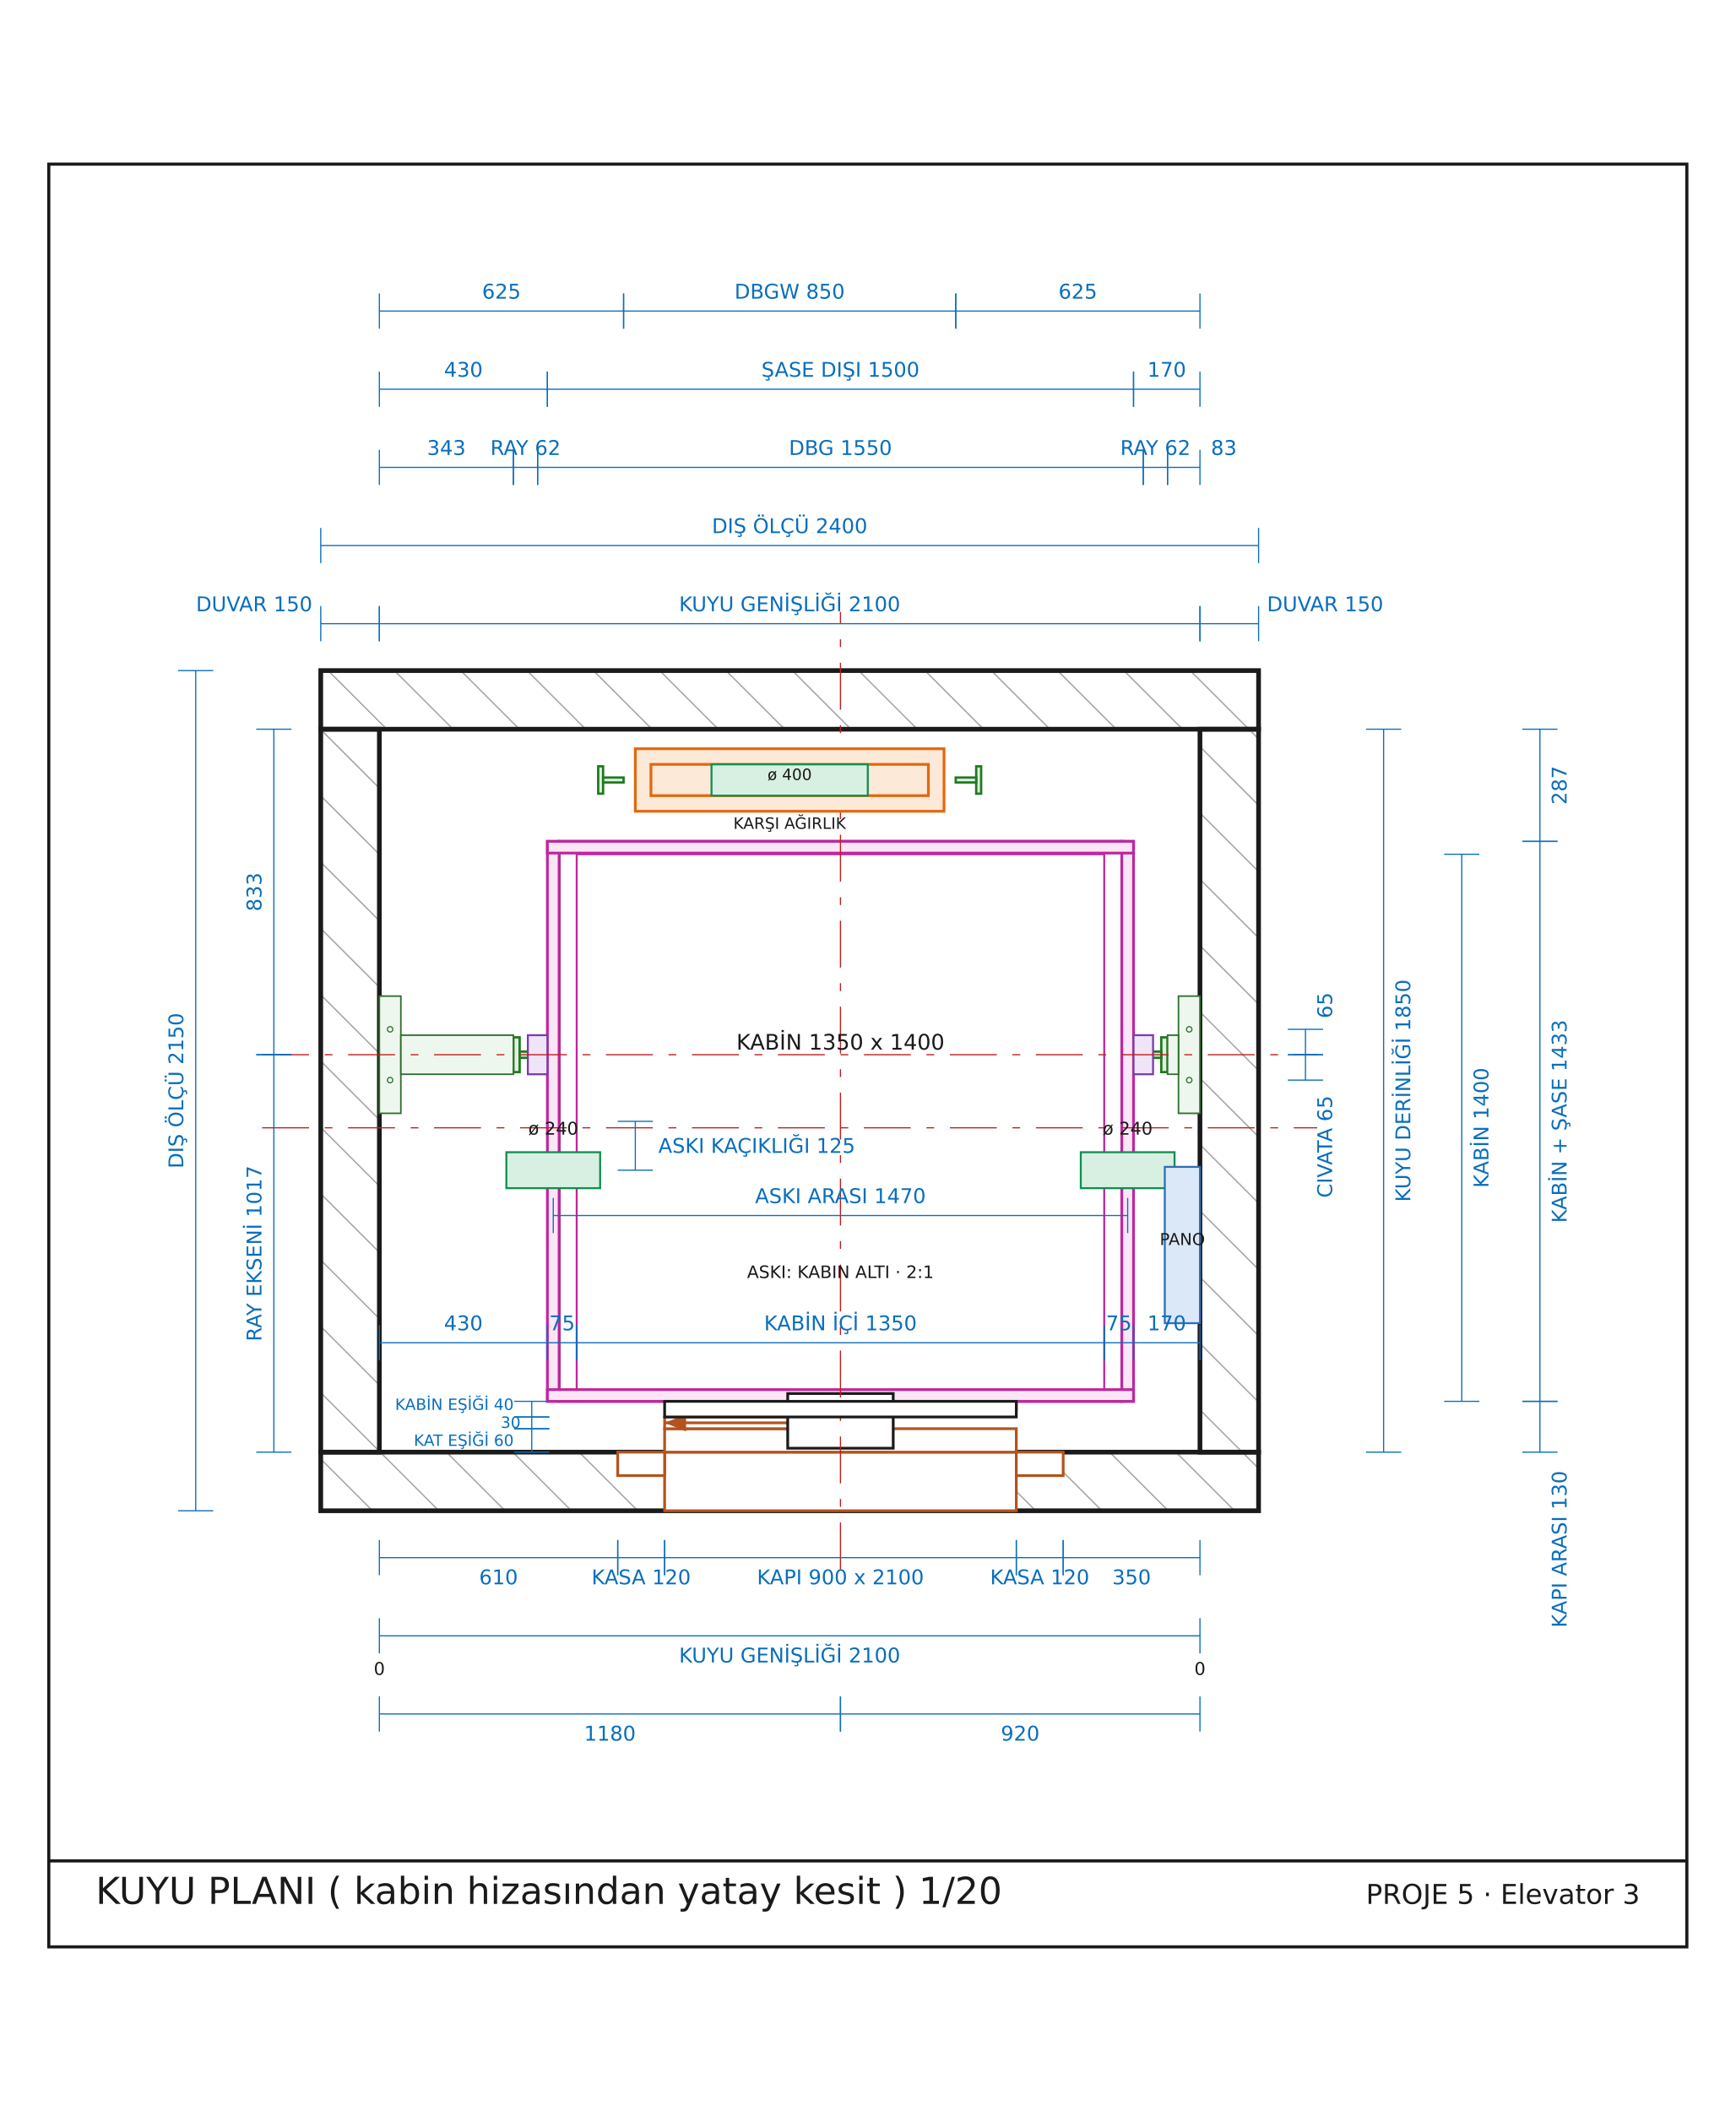
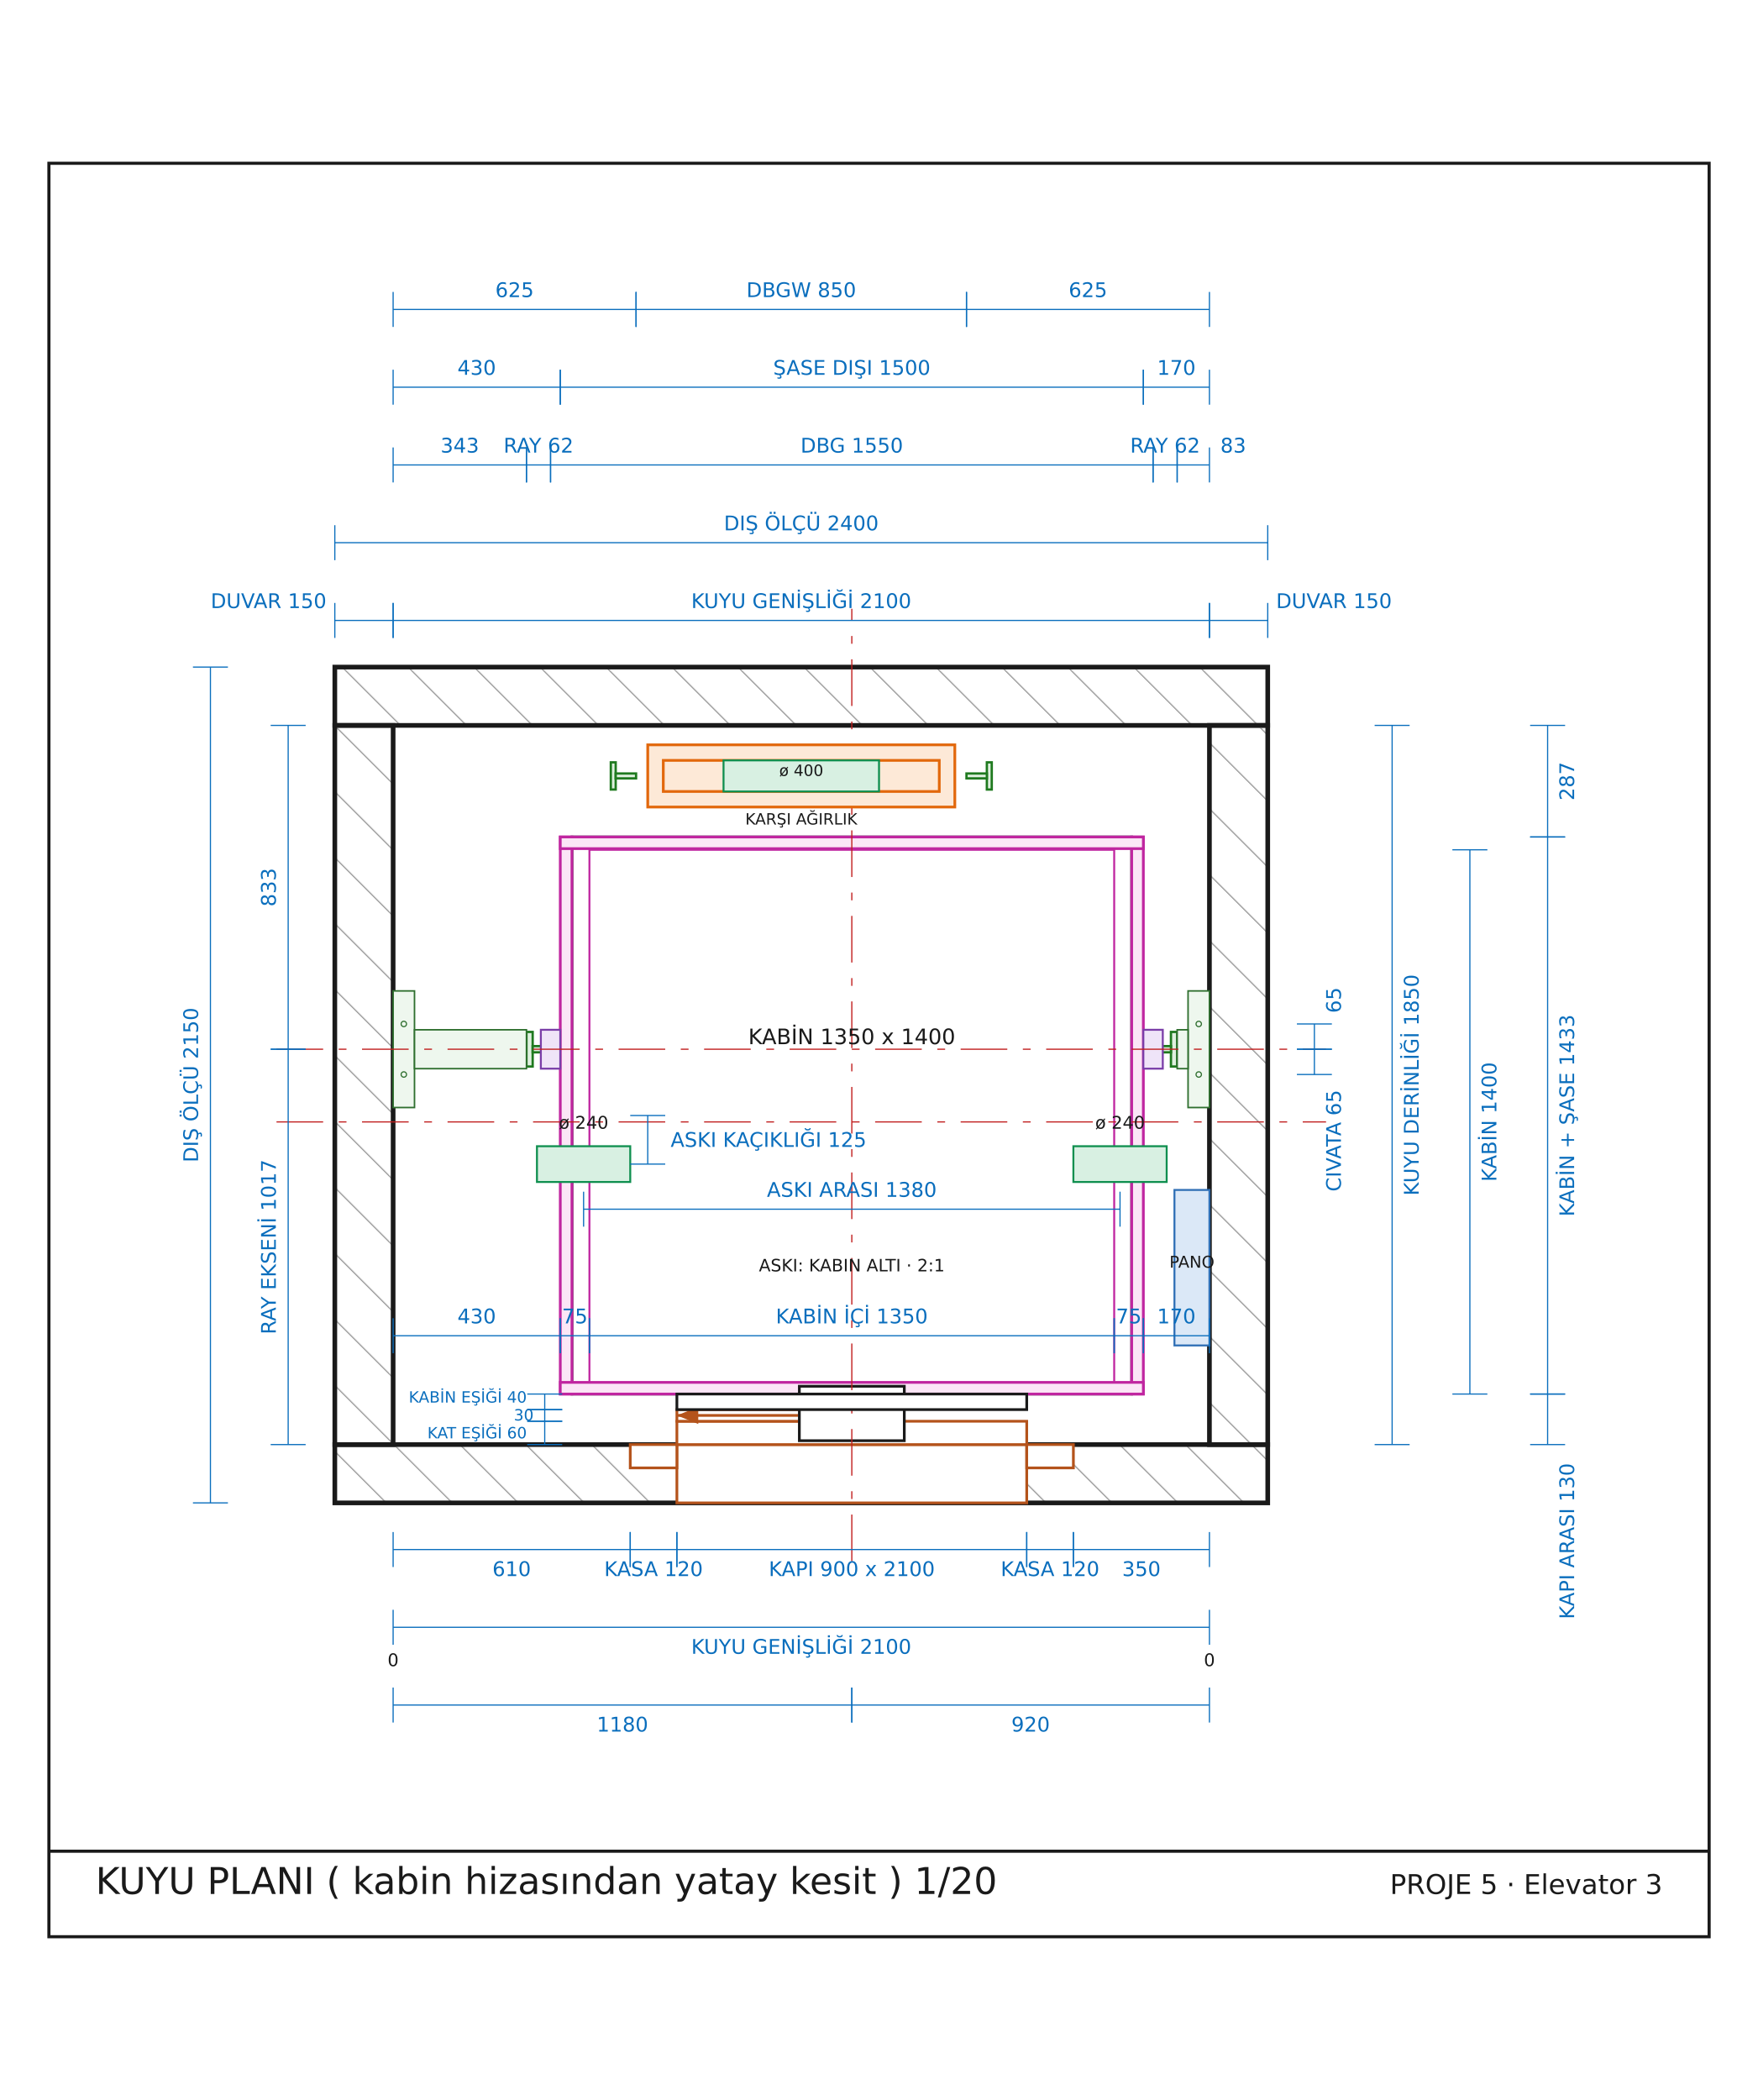
- <svg xmlns="http://www.w3.org/2000/svg" viewBox="-966 -3716 4432 5402" width="222mm" height="270mm">
+ <svg xmlns="http://www.w3.org/2000/svg" viewBox="-1006 -3716 4511 5402" width="226mm" height="270mm">
  <defs>
    <pattern id="tarama" width="120" height="120" patternUnits="userSpaceOnUse" patternTransform="rotate(45)">
      <line x1="0" y1="0" x2="0" y2="120" stroke="#9a9a9a" stroke-width="6" />
    </pattern>
    <pattern id="tugla" width="240" height="120" patternUnits="userSpaceOnUse">
      <rect width="240" height="120" fill="#fdf3ee" />
      <path d="M0 0 H240 M0 60 H240 M120 0 V60 M0 60 V120 M240 60 V120" stroke="#c08a6a" stroke-width="5" fill="none" />
    </pattern>
  </defs>
  <rect x="-100000" y="-100000" width="200000" height="200000" fill="#ffffff" />
  <g transform="scale(1,-1)">
    <rect x="-150.0" y="-150.0" width="2400.0" height="150.0" fill="url(#tarama)" stroke="none" />
    <rect x="-150.0" y="-150.0" width="2400.0" height="150.0" fill="none" stroke="#1a1a1a" stroke-width="12" />
    <rect x="-150.0" y="1850.0" width="2400.0" height="150.0" fill="url(#tarama)" stroke="none" />
    <rect x="-150.0" y="1850.0" width="2400.0" height="150.0" fill="none" stroke="#1a1a1a" stroke-width="12" />
    <rect x="-150.0" y="0.0" width="150.0" height="1850.0" fill="url(#tarama)" stroke="none" />
    <rect x="-150.0" y="0.0" width="150.0" height="1850.0" fill="none" stroke="#1a1a1a" stroke-width="12" />
    <rect x="2100.0" y="0.0" width="150.0" height="1850.0" fill="url(#tarama)" stroke="none" />
    <rect x="2100.0" y="0.0" width="150.0" height="1850.0" fill="none" stroke="#1a1a1a" stroke-width="12" />
    <rect x="0.0" y="0.0" width="2100.0" height="1850.0" fill="none" stroke="#1a1a1a" stroke-width="6" />
    <rect x="730.0" y="-150.0" width="900.0" height="150.0" fill="#ffffff" stroke="#b4531b" stroke-width="7" />
    <rect x="610.0" y="-60.0" width="120.0" height="60.0" fill="#ffffff" stroke="#b4531b" stroke-width="7" />
    <rect x="1630.0" y="-60.0" width="120.0" height="60.0" fill="#ffffff" stroke="#b4531b" stroke-width="7" />
    <rect x="730.0" y="0.0" width="900.0" height="60.0" fill="#ffffff" stroke="#b4531b" stroke-width="7" />
    <rect x="730.0" y="60.0" width="450.0" height="30.0" fill="#ffffff" stroke="#b4531b" stroke-width="7" />
    <rect x="1180.0" y="110.0" width="450.0" height="30.0" fill="#ffffff" stroke="#b4531b" stroke-width="7" />
    <line x1="1045.0" y1="75.0" x2="730.0" y2="75.0" stroke="#b4531b" stroke-width="7" />
    <polygon points="730.0,75.0 785.0,53.0 785.0,97.0" fill="#b4531b" />
    <rect x="460.0" y="130.0" width="1440.0" height="1433.0" fill="#ffffff" stroke="#1a1a1a" stroke-width="7" />
    <rect x="505.0" y="130.0" width="1350.0" height="1400.0" fill="none" stroke="#c026a0" stroke-width="5" />
    <rect x="430.0" y="130.0" width="30.0" height="1433.0" fill="#fbe6f6" stroke="#c026a0" stroke-width="7" />
    <rect x="1900.0" y="130.0" width="30.0" height="1433.0" fill="#fbe6f6" stroke="#c026a0" stroke-width="7" />
    <rect x="430.0" y="130.0" width="1500.0" height="30.0" fill="#fbe6f6" stroke="#c026a0" stroke-width="7" />
    <rect x="430.0" y="1533.0" width="1500.0" height="30.0" fill="#fbe6f6" stroke="#c026a0" stroke-width="7" />
    <rect x="1045.0" y="10.0" width="270.0" height="140.0" fill="#ffffff" stroke="#1a1a1a" stroke-width="7" />
    <line x1="1180.0" y1="-300.0" x2="1180.0" y2="2150.0" stroke="#c01c1c" stroke-width="3" stroke-dasharray="120 40 20 40" />
    <line x1="-300.0" y1="830.0" x2="2400.0" y2="830.0" stroke="#c01c1c" stroke-width="3" stroke-dasharray="120 40 20 40" />
    <rect x="343.0" y="972.5" width="16.0" height="89.0" fill="#dff0df" stroke="#1f7a1f" stroke-width="6" />
    <rect x="359.0" y="1009.0" width="46.0" height="16.0" fill="#dff0df" stroke="#1f7a1f" stroke-width="6" />
    <rect x="0.0" y="867.0" width="55.0" height="300.0" fill="#eef7ee" stroke="#2f6f2f" stroke-width="4" />
    <circle cx="27.5" cy="952.0" r="7.0" fill="none" stroke="#2f6f2f" stroke-width="3" />
    <circle cx="27.5" cy="1082.0" r="7.0" fill="none" stroke="#2f6f2f" stroke-width="3" />
    <rect x="55.0" y="967.0" width="288.0" height="100.0" fill="#eef7ee" stroke="#2f6f2f" stroke-width="4" />
    <rect x="380.0" y="967.0" width="50.0" height="100.0" fill="#efe4f8" stroke="#7a3ea8" stroke-width="5" />
    <rect x="2001.0" y="972.5" width="16.0" height="89.0" fill="#dff0df" stroke="#1f7a1f" stroke-width="6" />
    <rect x="1955.0" y="1009.0" width="46.0" height="16.0" fill="#dff0df" stroke="#1f7a1f" stroke-width="6" />
    <rect x="2045.0" y="867.0" width="55.0" height="300.0" fill="#eef7ee" stroke="#2f6f2f" stroke-width="4" />
    <circle cx="2072.5" cy="952.0" r="7.0" fill="none" stroke="#2f6f2f" stroke-width="3" />
    <circle cx="2072.5" cy="1082.0" r="7.0" fill="none" stroke="#2f6f2f" stroke-width="3" />
    <rect x="2017.0" y="967.0" width="28.0" height="100.0" fill="#eef7ee" stroke="#2f6f2f" stroke-width="4" />
    <rect x="1930.0" y="967.0" width="50.0" height="100.0" fill="#efe4f8" stroke="#7a3ea8" stroke-width="5" />
    <line x1="-300.0" y1="1017.0" x2="2400.0" y2="1017.0" stroke="#c01c1c" stroke-width="3" stroke-dasharray="120 40 20 40" />
-     <rect x="325.0" y="675.5" width="240.0" height="92.0" fill="#d8f0e2" stroke="#0f8f4f" stroke-width="5" />
-     <g transform="translate(445.0,812.5) scale(1,-1) rotate(-0.0)">
+     <rect x="370.0" y="675.5" width="240.0" height="92.0" fill="#d8f0e2" stroke="#0f8f4f" stroke-width="5" />
+     <g transform="translate(490.0,812.5) scale(1,-1) rotate(-0.0)">
      <text x="0" y="0" font-family="DejaVu Sans, Arial" font-size="45" fill="#1a1a1a" text-anchor="middle">ø 240</text>
    </g>
-     <rect x="1795.0" y="675.5" width="240.0" height="92.0" fill="#d8f0e2" stroke="#0f8f4f" stroke-width="5" />
-     <g transform="translate(1915.0,812.5) scale(1,-1) rotate(-0.0)">
+     <rect x="1750.0" y="675.5" width="240.0" height="92.0" fill="#d8f0e2" stroke="#0f8f4f" stroke-width="5" />
+     <g transform="translate(1870.0,812.5) scale(1,-1) rotate(-0.0)">
      <text x="0" y="0" font-family="DejaVu Sans, Arial" font-size="45" fill="#1a1a1a" text-anchor="middle">ø 240</text>
    </g>
    <g transform="translate(1180.0,445.5) scale(1,-1) rotate(-0.0)">
      <text x="0" y="0" font-family="DejaVu Sans, Arial" font-size="44" fill="#1a1a1a" text-anchor="middle">ASKI:  KABIN ALTI  ·  2:1</text>
    </g>
    <rect x="655.0" y="1640.0" width="790.0" height="160.0" fill="#fde9d7" stroke="#e2680c" stroke-width="7" />
    <rect x="695.0" y="1680.0" width="710.0" height="80.0" fill="#fde9d7" stroke="#e2680c" stroke-width="7" />
    <rect x="1527.4" y="1685.0" width="12.6" height="70.0" fill="#dff0df" stroke="#1f7a1f" stroke-width="6" />
    <rect x="1475.0" y="1713.7" width="52.4" height="12.6" fill="#dff0df" stroke="#1f7a1f" stroke-width="6" />
    <rect x="560.0" y="1685.0" width="12.6" height="70.0" fill="#dff0df" stroke="#1f7a1f" stroke-width="6" />
    <rect x="572.6" y="1713.7" width="52.4" height="12.6" fill="#dff0df" stroke="#1f7a1f" stroke-width="6" />
    <rect x="850.0" y="1680.0" width="400.0" height="80.0" fill="#d8f0e2" stroke="#0f8f4f" stroke-width="5" />
    <g transform="translate(1050.0,1720.0) scale(1,-1) rotate(-0.0)">
      <text x="0" y="0" font-family="DejaVu Sans, Arial" font-size="40" fill="#1a1a1a" text-anchor="middle">ø 400</text>
    </g>
-     <rect x="2010.0" y="330.0" width="90.0" height="400.0" fill="#dbe8f7" stroke="#2f6fb5" stroke-width="5" />
-     <g transform="translate(2055.0,530.0) scale(1,-1) rotate(-0.0)">
+     <rect x="2010.0" y="255.0" width="90.0" height="400.0" fill="#dbe8f7" stroke="#2f6fb5" stroke-width="5" />
+     <g transform="translate(2055.0,455.0) scale(1,-1) rotate(-0.0)">
      <text x="0" y="0" font-family="DejaVu Sans, Arial" font-size="42" fill="#1a1a1a" text-anchor="middle">PANO</text>
    </g>
    <line x1="-150.0" y1="2120.0" x2="0.0" y2="2120.0" stroke="#0a6ebd" stroke-width="3" />
    <line x1="-150.0" y1="2075.0" x2="-150.0" y2="2165.0" stroke="#0a6ebd" stroke-width="3" />
    <line x1="0.0" y1="2075.0" x2="0.0" y2="2165.0" stroke="#0a6ebd" stroke-width="3" />
    <g transform="translate(-320.4,2151.8) scale(1,-1) rotate(-0.0)">
      <text x="0" y="0" font-family="DejaVu Sans, Arial" font-size="52.0" fill="#0a6ebd" text-anchor="middle">DUVAR 150</text>
    </g>
    <line x1="0.0" y1="2120.0" x2="2100.0" y2="2120.0" stroke="#0a6ebd" stroke-width="3" />
    <line x1="0.0" y1="2075.0" x2="0.0" y2="2165.0" stroke="#0a6ebd" stroke-width="3" />
    <line x1="2100.0" y1="2075.0" x2="2100.0" y2="2165.0" stroke="#0a6ebd" stroke-width="3" />
    <g transform="translate(1050.0,2151.8) scale(1,-1) rotate(-0.0)">
      <text x="0" y="0" font-family="DejaVu Sans, Arial" font-size="52.0" fill="#0a6ebd" text-anchor="middle">KUYU GENİŞLİĞİ 2100</text>
    </g>
    <line x1="2100.0" y1="2120.0" x2="2250.0" y2="2120.0" stroke="#0a6ebd" stroke-width="3" />
    <line x1="2100.0" y1="2075.0" x2="2100.0" y2="2165.0" stroke="#0a6ebd" stroke-width="3" />
    <line x1="2250.0" y1="2075.0" x2="2250.0" y2="2165.0" stroke="#0a6ebd" stroke-width="3" />
    <g transform="translate(2420.4,2151.8) scale(1,-1) rotate(-0.0)">
      <text x="0" y="0" font-family="DejaVu Sans, Arial" font-size="52.0" fill="#0a6ebd" text-anchor="middle">DUVAR 150</text>
    </g>
    <line x1="-150.0" y1="2320.0" x2="2250.0" y2="2320.0" stroke="#0a6ebd" stroke-width="3" />
    <line x1="-150.0" y1="2275.0" x2="-150.0" y2="2365.0" stroke="#0a6ebd" stroke-width="3" />
    <line x1="2250.0" y1="2275.0" x2="2250.0" y2="2365.0" stroke="#0a6ebd" stroke-width="3" />
    <g transform="translate(1050.0,2351.8) scale(1,-1) rotate(-0.0)">
      <text x="0" y="0" font-family="DejaVu Sans, Arial" font-size="52.0" fill="#0a6ebd" text-anchor="middle">DIŞ ÖLÇÜ 2400</text>
    </g>
    <line x1="0.0" y1="2520.0" x2="343.0" y2="2520.0" stroke="#0a6ebd" stroke-width="3" />
    <line x1="0.0" y1="2475.0" x2="0.0" y2="2565.0" stroke="#0a6ebd" stroke-width="3" />
    <line x1="343.0" y1="2475.0" x2="343.0" y2="2565.0" stroke="#0a6ebd" stroke-width="3" />
    <g transform="translate(171.5,2551.8) scale(1,-1) rotate(-0.0)">
      <text x="0" y="0" font-family="DejaVu Sans, Arial" font-size="52.0" fill="#0a6ebd" text-anchor="middle">343</text>
    </g>
    <line x1="343.0" y1="2520.0" x2="405.0" y2="2520.0" stroke="#0a6ebd" stroke-width="3" />
    <line x1="343.0" y1="2475.0" x2="343.0" y2="2565.0" stroke="#0a6ebd" stroke-width="3" />
    <line x1="405.0" y1="2475.0" x2="405.0" y2="2565.0" stroke="#0a6ebd" stroke-width="3" />
    <g transform="translate(374.0,2551.8) scale(1,-1) rotate(-0.0)">
      <text x="0" y="0" font-family="DejaVu Sans, Arial" font-size="52.0" fill="#0a6ebd" text-anchor="middle">RAY 62</text>
    </g>
    <line x1="405.0" y1="2520.0" x2="1955.0" y2="2520.0" stroke="#0a6ebd" stroke-width="3" />
    <line x1="405.0" y1="2475.0" x2="405.0" y2="2565.0" stroke="#0a6ebd" stroke-width="3" />
    <line x1="1955.0" y1="2475.0" x2="1955.0" y2="2565.0" stroke="#0a6ebd" stroke-width="3" />
    <g transform="translate(1180.0,2551.8) scale(1,-1) rotate(-0.0)">
      <text x="0" y="0" font-family="DejaVu Sans, Arial" font-size="52.0" fill="#0a6ebd" text-anchor="middle">DBG 1550</text>
    </g>
    <line x1="1955.0" y1="2520.0" x2="2017.0" y2="2520.0" stroke="#0a6ebd" stroke-width="3" />
    <line x1="1955.0" y1="2475.0" x2="1955.0" y2="2565.0" stroke="#0a6ebd" stroke-width="3" />
    <line x1="2017.0" y1="2475.0" x2="2017.0" y2="2565.0" stroke="#0a6ebd" stroke-width="3" />
    <g transform="translate(1986.0,2551.8) scale(1,-1) rotate(-0.0)">
      <text x="0" y="0" font-family="DejaVu Sans, Arial" font-size="52.0" fill="#0a6ebd" text-anchor="middle">RAY 62</text>
    </g>
    <line x1="2017.0" y1="2520.0" x2="2100.0" y2="2520.0" stroke="#0a6ebd" stroke-width="3" />
    <line x1="2017.0" y1="2475.0" x2="2017.0" y2="2565.0" stroke="#0a6ebd" stroke-width="3" />
    <line x1="2100.0" y1="2475.0" x2="2100.0" y2="2565.0" stroke="#0a6ebd" stroke-width="3" />
    <g transform="translate(2161.2,2551.8) scale(1,-1) rotate(-0.0)">
      <text x="0" y="0" font-family="DejaVu Sans, Arial" font-size="52.0" fill="#0a6ebd" text-anchor="middle">83</text>
    </g>
    <line x1="0.0" y1="2720.0" x2="430.0" y2="2720.0" stroke="#0a6ebd" stroke-width="3" />
    <line x1="0.0" y1="2675.0" x2="0.0" y2="2765.0" stroke="#0a6ebd" stroke-width="3" />
    <line x1="430.0" y1="2675.0" x2="430.0" y2="2765.0" stroke="#0a6ebd" stroke-width="3" />
    <g transform="translate(215.0,2751.8) scale(1,-1) rotate(-0.0)">
      <text x="0" y="0" font-family="DejaVu Sans, Arial" font-size="52.0" fill="#0a6ebd" text-anchor="middle">430</text>
    </g>
    <line x1="430.0" y1="2720.0" x2="1930.0" y2="2720.0" stroke="#0a6ebd" stroke-width="3" />
    <line x1="430.0" y1="2675.0" x2="430.0" y2="2765.0" stroke="#0a6ebd" stroke-width="3" />
    <line x1="1930.0" y1="2675.0" x2="1930.0" y2="2765.0" stroke="#0a6ebd" stroke-width="3" />
    <g transform="translate(1180.0,2751.8) scale(1,-1) rotate(-0.0)">
      <text x="0" y="0" font-family="DejaVu Sans, Arial" font-size="52.0" fill="#0a6ebd" text-anchor="middle">ŞASE DIŞI 1500</text>
    </g>
    <line x1="1930.0" y1="2720.0" x2="2100.0" y2="2720.0" stroke="#0a6ebd" stroke-width="3" />
    <line x1="1930.0" y1="2675.0" x2="1930.0" y2="2765.0" stroke="#0a6ebd" stroke-width="3" />
    <line x1="2100.0" y1="2675.0" x2="2100.0" y2="2765.0" stroke="#0a6ebd" stroke-width="3" />
    <g transform="translate(2015.0,2751.8) scale(1,-1) rotate(-0.0)">
      <text x="0" y="0" font-family="DejaVu Sans, Arial" font-size="52.0" fill="#0a6ebd" text-anchor="middle">170</text>
    </g>
    <line x1="0.0" y1="2920.0" x2="625.0" y2="2920.0" stroke="#0a6ebd" stroke-width="3" />
    <line x1="0.0" y1="2875.0" x2="0.0" y2="2965.0" stroke="#0a6ebd" stroke-width="3" />
    <line x1="625.0" y1="2875.0" x2="625.0" y2="2965.0" stroke="#0a6ebd" stroke-width="3" />
    <g transform="translate(312.5,2951.8) scale(1,-1) rotate(-0.0)">
      <text x="0" y="0" font-family="DejaVu Sans, Arial" font-size="52.0" fill="#0a6ebd" text-anchor="middle">625</text>
    </g>
    <line x1="625.0" y1="2920.0" x2="1475.0" y2="2920.0" stroke="#0a6ebd" stroke-width="3" />
    <line x1="625.0" y1="2875.0" x2="625.0" y2="2965.0" stroke="#0a6ebd" stroke-width="3" />
    <line x1="1475.0" y1="2875.0" x2="1475.0" y2="2965.0" stroke="#0a6ebd" stroke-width="3" />
    <g transform="translate(1050.0,2951.8) scale(1,-1) rotate(-0.0)">
      <text x="0" y="0" font-family="DejaVu Sans, Arial" font-size="52.0" fill="#0a6ebd" text-anchor="middle">DBGW 850</text>
    </g>
    <line x1="1475.0" y1="2920.0" x2="2100.0" y2="2920.0" stroke="#0a6ebd" stroke-width="3" />
    <line x1="1475.0" y1="2875.0" x2="1475.0" y2="2965.0" stroke="#0a6ebd" stroke-width="3" />
    <line x1="2100.0" y1="2875.0" x2="2100.0" y2="2965.0" stroke="#0a6ebd" stroke-width="3" />
    <g transform="translate(1787.5,2951.8) scale(1,-1) rotate(-0.0)">
      <text x="0" y="0" font-family="DejaVu Sans, Arial" font-size="52.0" fill="#0a6ebd" text-anchor="middle">625</text>
    </g>
    <line x1="0.0" y1="-270.0" x2="610.0" y2="-270.0" stroke="#0a6ebd" stroke-width="3" />
    <line x1="0.0" y1="-315.0" x2="0.0" y2="-225.0" stroke="#0a6ebd" stroke-width="3" />
    <line x1="610.0" y1="-315.0" x2="610.0" y2="-225.0" stroke="#0a6ebd" stroke-width="3" />
    <g transform="translate(305.0,-338.2) scale(1,-1) rotate(-0.0)">
      <text x="0" y="0" font-family="DejaVu Sans, Arial" font-size="52.0" fill="#0a6ebd" text-anchor="middle">610</text>
    </g>
    <line x1="610.0" y1="-270.0" x2="730.0" y2="-270.0" stroke="#0a6ebd" stroke-width="3" />
    <line x1="610.0" y1="-315.0" x2="610.0" y2="-225.0" stroke="#0a6ebd" stroke-width="3" />
    <line x1="730.0" y1="-315.0" x2="730.0" y2="-225.0" stroke="#0a6ebd" stroke-width="3" />
    <g transform="translate(670.0,-338.2) scale(1,-1) rotate(-0.0)">
      <text x="0" y="0" font-family="DejaVu Sans, Arial" font-size="52.0" fill="#0a6ebd" text-anchor="middle">KASA 120</text>
    </g>
    <line x1="730.0" y1="-270.0" x2="1630.0" y2="-270.0" stroke="#0a6ebd" stroke-width="3" />
    <line x1="730.0" y1="-315.0" x2="730.0" y2="-225.0" stroke="#0a6ebd" stroke-width="3" />
    <line x1="1630.0" y1="-315.0" x2="1630.0" y2="-225.0" stroke="#0a6ebd" stroke-width="3" />
    <g transform="translate(1180.0,-338.2) scale(1,-1) rotate(-0.0)">
      <text x="0" y="0" font-family="DejaVu Sans, Arial" font-size="52.0" fill="#0a6ebd" text-anchor="middle">KAPI 900 x 2100</text>
    </g>
    <line x1="1630.0" y1="-270.0" x2="1750.0" y2="-270.0" stroke="#0a6ebd" stroke-width="3" />
    <line x1="1630.0" y1="-315.0" x2="1630.0" y2="-225.0" stroke="#0a6ebd" stroke-width="3" />
    <line x1="1750.0" y1="-315.0" x2="1750.0" y2="-225.0" stroke="#0a6ebd" stroke-width="3" />
    <g transform="translate(1690.0,-338.2) scale(1,-1) rotate(-0.0)">
      <text x="0" y="0" font-family="DejaVu Sans, Arial" font-size="52.0" fill="#0a6ebd" text-anchor="middle">KASA 120</text>
    </g>
    <line x1="1750.0" y1="-270.0" x2="2100.0" y2="-270.0" stroke="#0a6ebd" stroke-width="3" />
    <line x1="1750.0" y1="-315.0" x2="1750.0" y2="-225.0" stroke="#0a6ebd" stroke-width="3" />
    <line x1="2100.0" y1="-315.0" x2="2100.0" y2="-225.0" stroke="#0a6ebd" stroke-width="3" />
    <g transform="translate(1925.0,-338.2) scale(1,-1) rotate(-0.0)">
      <text x="0" y="0" font-family="DejaVu Sans, Arial" font-size="52.0" fill="#0a6ebd" text-anchor="middle">350</text>
    </g>
    <line x1="0.0" y1="-470.0" x2="2100.0" y2="-470.0" stroke="#0a6ebd" stroke-width="3" />
    <line x1="0.0" y1="-515.0" x2="0.0" y2="-425.0" stroke="#0a6ebd" stroke-width="3" />
    <line x1="2100.0" y1="-515.0" x2="2100.0" y2="-425.0" stroke="#0a6ebd" stroke-width="3" />
    <g transform="translate(1050.0,-538.2) scale(1,-1) rotate(-0.0)">
      <text x="0" y="0" font-family="DejaVu Sans, Arial" font-size="52.0" fill="#0a6ebd" text-anchor="middle">KUYU GENİŞLİĞİ 2100</text>
    </g>
    <line x1="0.0" y1="-670.0" x2="1180.0" y2="-670.0" stroke="#0a6ebd" stroke-width="3" />
    <line x1="0.0" y1="-715.0" x2="0.0" y2="-625.0" stroke="#0a6ebd" stroke-width="3" />
    <line x1="1180.0" y1="-715.0" x2="1180.0" y2="-625.0" stroke="#0a6ebd" stroke-width="3" />
    <g transform="translate(590.0,-738.2) scale(1,-1) rotate(-0.0)">
      <text x="0" y="0" font-family="DejaVu Sans, Arial" font-size="52.0" fill="#0a6ebd" text-anchor="middle">1180</text>
    </g>
    <line x1="1180.0" y1="-670.0" x2="2100.0" y2="-670.0" stroke="#0a6ebd" stroke-width="3" />
    <line x1="1180.0" y1="-715.0" x2="1180.0" y2="-625.0" stroke="#0a6ebd" stroke-width="3" />
    <line x1="2100.0" y1="-715.0" x2="2100.0" y2="-625.0" stroke="#0a6ebd" stroke-width="3" />
    <g transform="translate(1640.0,-738.2) scale(1,-1) rotate(-0.0)">
      <text x="0" y="0" font-family="DejaVu Sans, Arial" font-size="52.0" fill="#0a6ebd" text-anchor="middle">920</text>
    </g>
    <line x1="-270.0" y1="0.0" x2="-270.0" y2="1017.0" stroke="#0a6ebd" stroke-width="3" />
    <line x1="-315.0" y1="0.0" x2="-225.0" y2="0.0" stroke="#0a6ebd" stroke-width="3" />
    <line x1="-315.0" y1="1017.0" x2="-225.0" y2="1017.0" stroke="#0a6ebd" stroke-width="3" />
    <g transform="translate(-301.8,508.5) scale(1,-1) rotate(-90.0)">
      <text x="0" y="0" font-family="DejaVu Sans, Arial" font-size="52.0" fill="#0a6ebd" text-anchor="middle">RAY EKSENİ 1017</text>
    </g>
    <line x1="-270.0" y1="1017.0" x2="-270.0" y2="1850.0" stroke="#0a6ebd" stroke-width="3" />
    <line x1="-315.0" y1="1017.0" x2="-225.0" y2="1017.0" stroke="#0a6ebd" stroke-width="3" />
    <line x1="-315.0" y1="1850.0" x2="-225.0" y2="1850.0" stroke="#0a6ebd" stroke-width="3" />
    <g transform="translate(-301.8,1433.5) scale(1,-1) rotate(-90.0)">
      <text x="0" y="0" font-family="DejaVu Sans, Arial" font-size="52.0" fill="#0a6ebd" text-anchor="middle">833</text>
    </g>
    <line x1="-470.0" y1="-150.0" x2="-470.0" y2="2000.0" stroke="#0a6ebd" stroke-width="3" />
    <line x1="-515.0" y1="-150.0" x2="-425.0" y2="-150.0" stroke="#0a6ebd" stroke-width="3" />
    <line x1="-515.0" y1="2000.0" x2="-425.0" y2="2000.0" stroke="#0a6ebd" stroke-width="3" />
    <g transform="translate(-501.8,925.0) scale(1,-1) rotate(-90.0)">
      <text x="0" y="0" font-family="DejaVu Sans, Arial" font-size="52.0" fill="#0a6ebd" text-anchor="middle">DIŞ ÖLÇÜ 2150</text>
    </g>
    <line x1="2370.0" y1="952.0" x2="2370.0" y2="1017.0" stroke="#0a6ebd" stroke-width="3" />
    <line x1="2325.0" y1="952.0" x2="2415.0" y2="952.0" stroke="#0a6ebd" stroke-width="3" />
    <line x1="2325.0" y1="1017.0" x2="2415.0" y2="1017.0" stroke="#0a6ebd" stroke-width="3" />
    <g transform="translate(2438.2,781.6) scale(1,-1) rotate(-90.0)">
      <text x="0" y="0" font-family="DejaVu Sans, Arial" font-size="52.0" fill="#0a6ebd" text-anchor="middle">CIVATA 65</text>
    </g>
    <line x1="2370.0" y1="1017.0" x2="2370.0" y2="1082.0" stroke="#0a6ebd" stroke-width="3" />
    <line x1="2325.0" y1="1017.0" x2="2415.0" y2="1017.0" stroke="#0a6ebd" stroke-width="3" />
    <line x1="2325.0" y1="1082.0" x2="2415.0" y2="1082.0" stroke="#0a6ebd" stroke-width="3" />
    <g transform="translate(2438.2,1143.2) scale(1,-1) rotate(-90.0)">
      <text x="0" y="0" font-family="DejaVu Sans, Arial" font-size="52.0" fill="#0a6ebd" text-anchor="middle">65</text>
    </g>
    <line x1="2570.0" y1="0.0" x2="2570.0" y2="1850.0" stroke="#0a6ebd" stroke-width="3" />
    <line x1="2525.0" y1="0.0" x2="2615.0" y2="0.0" stroke="#0a6ebd" stroke-width="3" />
    <line x1="2525.0" y1="1850.0" x2="2615.0" y2="1850.0" stroke="#0a6ebd" stroke-width="3" />
    <g transform="translate(2638.2,925.0) scale(1,-1) rotate(-90.0)">
      <text x="0" y="0" font-family="DejaVu Sans, Arial" font-size="52.0" fill="#0a6ebd" text-anchor="middle">KUYU DERİNLİĞİ 1850</text>
    </g>
    <line x1="2770.0" y1="130.0" x2="2770.0" y2="1530.0" stroke="#0a6ebd" stroke-width="3" />
    <line x1="2725.0" y1="130.0" x2="2815.0" y2="130.0" stroke="#0a6ebd" stroke-width="3" />
    <line x1="2725.0" y1="1530.0" x2="2815.0" y2="1530.0" stroke="#0a6ebd" stroke-width="3" />
    <g transform="translate(2838.2,830.0) scale(1,-1) rotate(-90.0)">
      <text x="0" y="0" font-family="DejaVu Sans, Arial" font-size="52.0" fill="#0a6ebd" text-anchor="middle">KABİN 1400</text>
    </g>
    <line x1="2970.0" y1="0.0" x2="2970.0" y2="130.0" stroke="#0a6ebd" stroke-width="3" />
    <line x1="2925.0" y1="0.0" x2="3015.0" y2="0.0" stroke="#0a6ebd" stroke-width="3" />
    <line x1="2925.0" y1="130.0" x2="3015.0" y2="130.0" stroke="#0a6ebd" stroke-width="3" />
    <g transform="translate(3038.2,-248.4) scale(1,-1) rotate(-90.0)">
      <text x="0" y="0" font-family="DejaVu Sans, Arial" font-size="52.0" fill="#0a6ebd" text-anchor="middle">KAPI ARASI 130</text>
    </g>
    <line x1="2970.0" y1="130.0" x2="2970.0" y2="1563.0" stroke="#0a6ebd" stroke-width="3" />
    <line x1="2925.0" y1="130.0" x2="3015.0" y2="130.0" stroke="#0a6ebd" stroke-width="3" />
    <line x1="2925.0" y1="1563.0" x2="3015.0" y2="1563.0" stroke="#0a6ebd" stroke-width="3" />
    <g transform="translate(3038.2,846.5) scale(1,-1) rotate(-90.0)">
      <text x="0" y="0" font-family="DejaVu Sans, Arial" font-size="52.0" fill="#0a6ebd" text-anchor="middle">KABİN + ŞASE 1433</text>
    </g>
    <line x1="2970.0" y1="1563.0" x2="2970.0" y2="1850.0" stroke="#0a6ebd" stroke-width="3" />
    <line x1="2925.0" y1="1563.0" x2="3015.0" y2="1563.0" stroke="#0a6ebd" stroke-width="3" />
    <line x1="2925.0" y1="1850.0" x2="3015.0" y2="1850.0" stroke="#0a6ebd" stroke-width="3" />
    <g transform="translate(3038.2,1706.5) scale(1,-1) rotate(-90.0)">
      <text x="0" y="0" font-family="DejaVu Sans, Arial" font-size="52.0" fill="#0a6ebd" text-anchor="middle">287</text>
    </g>
    <line x1="0.0" y1="280.0" x2="430.0" y2="280.0" stroke="#0a6ebd" stroke-width="3" />
    <line x1="0.0" y1="235.0" x2="0.0" y2="325.0" stroke="#0a6ebd" stroke-width="3" />
    <line x1="430.0" y1="235.0" x2="430.0" y2="325.0" stroke="#0a6ebd" stroke-width="3" />
    <g transform="translate(215.0,311.8) scale(1,-1) rotate(-0.0)">
      <text x="0" y="0" font-family="DejaVu Sans, Arial" font-size="52.0" fill="#0a6ebd" text-anchor="middle">430</text>
    </g>
    <line x1="430.0" y1="280.0" x2="505.0" y2="280.0" stroke="#0a6ebd" stroke-width="3" />
    <line x1="430.0" y1="235.0" x2="430.0" y2="325.0" stroke="#0a6ebd" stroke-width="3" />
    <line x1="505.0" y1="235.0" x2="505.0" y2="325.0" stroke="#0a6ebd" stroke-width="3" />
    <g transform="translate(467.5,311.8) scale(1,-1) rotate(-0.0)">
      <text x="0" y="0" font-family="DejaVu Sans, Arial" font-size="52.0" fill="#0a6ebd" text-anchor="middle">75</text>
    </g>
    <line x1="505.0" y1="280.0" x2="1855.0" y2="280.0" stroke="#0a6ebd" stroke-width="3" />
    <line x1="505.0" y1="235.0" x2="505.0" y2="325.0" stroke="#0a6ebd" stroke-width="3" />
    <line x1="1855.0" y1="235.0" x2="1855.0" y2="325.0" stroke="#0a6ebd" stroke-width="3" />
    <g transform="translate(1180.0,311.8) scale(1,-1) rotate(-0.0)">
      <text x="0" y="0" font-family="DejaVu Sans, Arial" font-size="52.0" fill="#0a6ebd" text-anchor="middle">KABİN İÇİ 1350</text>
    </g>
    <line x1="1855.0" y1="280.0" x2="1930.0" y2="280.0" stroke="#0a6ebd" stroke-width="3" />
    <line x1="1855.0" y1="235.0" x2="1855.0" y2="325.0" stroke="#0a6ebd" stroke-width="3" />
    <line x1="1930.0" y1="235.0" x2="1930.0" y2="325.0" stroke="#0a6ebd" stroke-width="3" />
    <g transform="translate(1892.5,311.8) scale(1,-1) rotate(-0.0)">
      <text x="0" y="0" font-family="DejaVu Sans, Arial" font-size="52.0" fill="#0a6ebd" text-anchor="middle">75</text>
    </g>
    <line x1="1930.0" y1="280.0" x2="2100.0" y2="280.0" stroke="#0a6ebd" stroke-width="3" />
    <line x1="1930.0" y1="235.0" x2="1930.0" y2="325.0" stroke="#0a6ebd" stroke-width="3" />
    <line x1="2100.0" y1="235.0" x2="2100.0" y2="325.0" stroke="#0a6ebd" stroke-width="3" />
    <g transform="translate(2015.0,311.8) scale(1,-1) rotate(-0.0)">
      <text x="0" y="0" font-family="DejaVu Sans, Arial" font-size="52.0" fill="#0a6ebd" text-anchor="middle">170</text>
    </g>
    <line x1="390.0" y1="0.0" x2="390.0" y2="60.0" stroke="#0a6ebd" stroke-width="3" />
    <line x1="345.0" y1="0.0" x2="435.0" y2="0.0" stroke="#0a6ebd" stroke-width="3" />
    <line x1="345.0" y1="60.0" x2="435.0" y2="60.0" stroke="#0a6ebd" stroke-width="3" />
    <g transform="translate(216.0,16.0) scale(1,-1) rotate(-0.0)">
      <text x="0" y="0" font-family="DejaVu Sans, Arial" font-size="40.0" fill="#0a6ebd" text-anchor="middle">KAT EŞİĞİ 60</text>
    </g>
    <line x1="390.0" y1="60.0" x2="390.0" y2="90.0" stroke="#0a6ebd" stroke-width="3" />
    <line x1="345.0" y1="60.0" x2="435.0" y2="60.0" stroke="#0a6ebd" stroke-width="3" />
    <line x1="345.0" y1="90.0" x2="435.0" y2="90.0" stroke="#0a6ebd" stroke-width="3" />
    <g transform="translate(336.0,62.0) scale(1,-1) rotate(-0.0)">
      <text x="0" y="0" font-family="DejaVu Sans, Arial" font-size="40.0" fill="#0a6ebd" text-anchor="middle">30</text>
    </g>
    <line x1="390.0" y1="90.0" x2="390.0" y2="130.0" stroke="#0a6ebd" stroke-width="3" />
    <line x1="345.0" y1="90.0" x2="435.0" y2="90.0" stroke="#0a6ebd" stroke-width="3" />
    <line x1="345.0" y1="130.0" x2="435.0" y2="130.0" stroke="#0a6ebd" stroke-width="3" />
    <g transform="translate(192.0,108.0) scale(1,-1) rotate(-0.0)">
      <text x="0" y="0" font-family="DejaVu Sans, Arial" font-size="40.0" fill="#0a6ebd" text-anchor="middle">KABİN EŞİĞİ 40</text>
    </g>
-     <line x1="445.0" y1="605.5" x2="1915.0" y2="605.5" stroke="#0a6ebd" stroke-width="3" />
-     <line x1="445.0" y1="560.5" x2="445.0" y2="650.5" stroke="#0a6ebd" stroke-width="3" />
-     <line x1="1915.0" y1="560.5" x2="1915.0" y2="650.5" stroke="#0a6ebd" stroke-width="3" />
+     <line x1="490.0" y1="605.5" x2="1870.0" y2="605.5" stroke="#0a6ebd" stroke-width="3" />
+     <line x1="490.0" y1="560.5" x2="490.0" y2="650.5" stroke="#0a6ebd" stroke-width="3" />
+     <line x1="1870.0" y1="560.5" x2="1870.0" y2="650.5" stroke="#0a6ebd" stroke-width="3" />
    <g transform="translate(1180.0,637.3) scale(1,-1) rotate(-0.0)">
-       <text x="0" y="0" font-family="DejaVu Sans, Arial" font-size="52.0" fill="#0a6ebd" text-anchor="middle">ASKI ARASI 1470</text>
+       <text x="0" y="0" font-family="DejaVu Sans, Arial" font-size="52.0" fill="#0a6ebd" text-anchor="middle">ASKI ARASI 1380</text>
    </g>
    <line x1="655.0" y1="721.5" x2="655.0" y2="846.5" stroke="#0a6ebd" stroke-width="3" />
    <line x1="610.0" y1="721.5" x2="700.0" y2="721.5" stroke="#0a6ebd" stroke-width="3" />
    <line x1="610.0" y1="846.5" x2="700.0" y2="846.5" stroke="#0a6ebd" stroke-width="3" />
    <g transform="translate(965.8,765.8) scale(1,-1) rotate(-0.0)">
      <text x="0" y="0" font-family="DejaVu Sans, Arial" font-size="52.0" fill="#0a6ebd" text-anchor="middle">ASKI KAÇIKLIĞI 125</text>
    </g>
    <rect x="730.0" y="90.0" width="900.0" height="40.0" fill="#ffffff" stroke="#1a1a1a" stroke-width="7" />
    <g transform="translate(1180.0,1030.0) scale(1,-1) rotate(-0.0)">
      <text x="0" y="0" font-family="DejaVu Sans, Arial" font-size="55" fill="#1a1a1a" text-anchor="middle">KABİN  1350 x 1400</text>
    </g>
    <g transform="translate(0.0,-570.0) scale(1,-1) rotate(-0.0)">
      <text x="0" y="0" font-family="DejaVu Sans, Arial" font-size="45" fill="#1a1a1a" text-anchor="middle">0</text>
    </g>
    <g transform="translate(2100.0,-570.0) scale(1,-1) rotate(-0.0)">
      <text x="0" y="0" font-family="DejaVu Sans, Arial" font-size="45" fill="#1a1a1a" text-anchor="middle">0</text>
    </g>
    <g transform="translate(1050.0,1595.0) scale(1,-1) rotate(-0.0)">
      <text x="0" y="0" font-family="DejaVu Sans, Arial" font-size="40" fill="#1a1a1a" text-anchor="middle">KARŞI AĞIRLIK</text>
    </g>
-     <rect x="-846.0" y="-1266.0" width="4192.0" height="4562.0" fill="none" stroke="#1a1a1a" stroke-width="8" />
-     <line x1="-846.0" y1="-1046.0" x2="3346.0" y2="-1046.0" stroke="#1a1a1a" stroke-width="8" />
-     <g transform="translate(-726.0,-1156.0) scale(1,-1) rotate(-0.0)">
+     <rect x="-885.5" y="-1266.0" width="4271.0" height="4562.0" fill="none" stroke="#1a1a1a" stroke-width="8" />
+     <line x1="-885.5" y1="-1046.0" x2="3385.5" y2="-1046.0" stroke="#1a1a1a" stroke-width="8" />
+     <g transform="translate(-765.5,-1156.0) scale(1,-1) rotate(-0.0)">
      <text x="0" y="0" font-family="DejaVu Sans, Arial" font-size="95" fill="#1a1a1a" text-anchor="start">KUYU PLANI  ( kabin hizasından yatay kesit )   1/20</text>
    </g>
-     <g transform="translate(3226.0,-1156.0) scale(1,-1) rotate(-0.0)">
+     <g transform="translate(3265.5,-1156.0) scale(1,-1) rotate(-0.0)">
      <text x="0" y="0" font-family="DejaVu Sans, Arial" font-size="70" fill="#1a1a1a" text-anchor="end">PROJE 5  ·  Elevator 3</text>
    </g>
  </g>
</svg>
